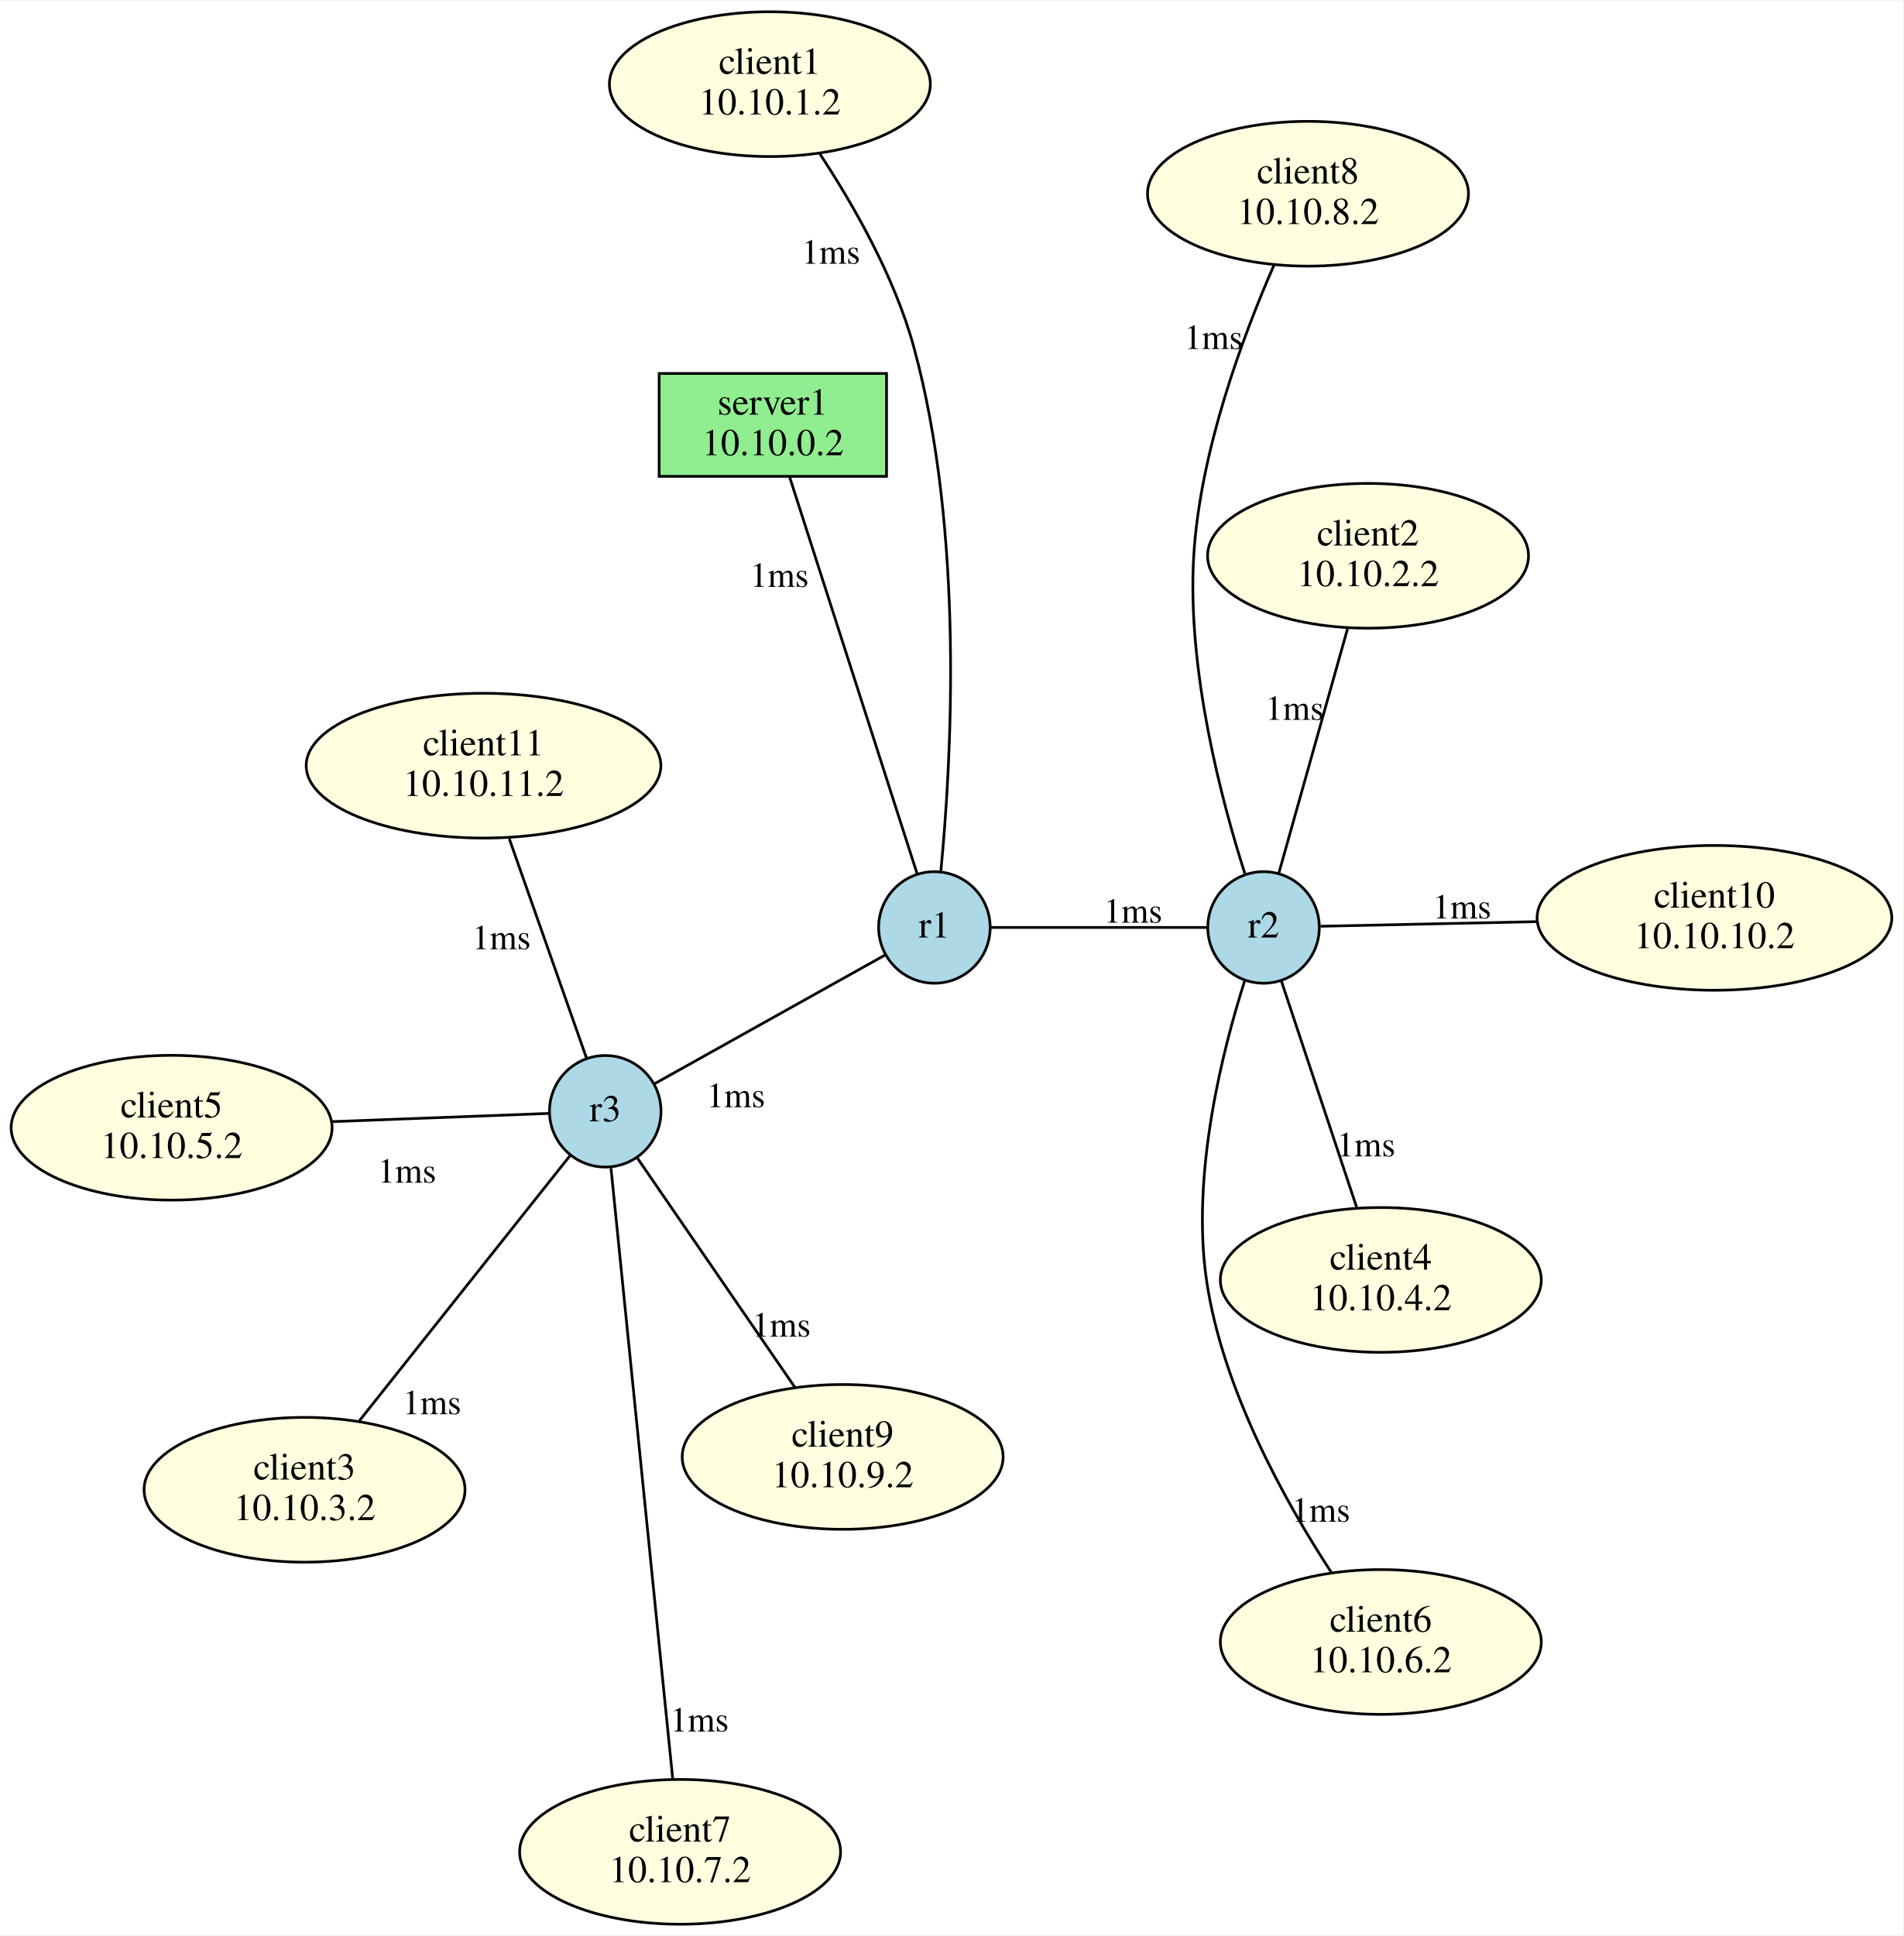
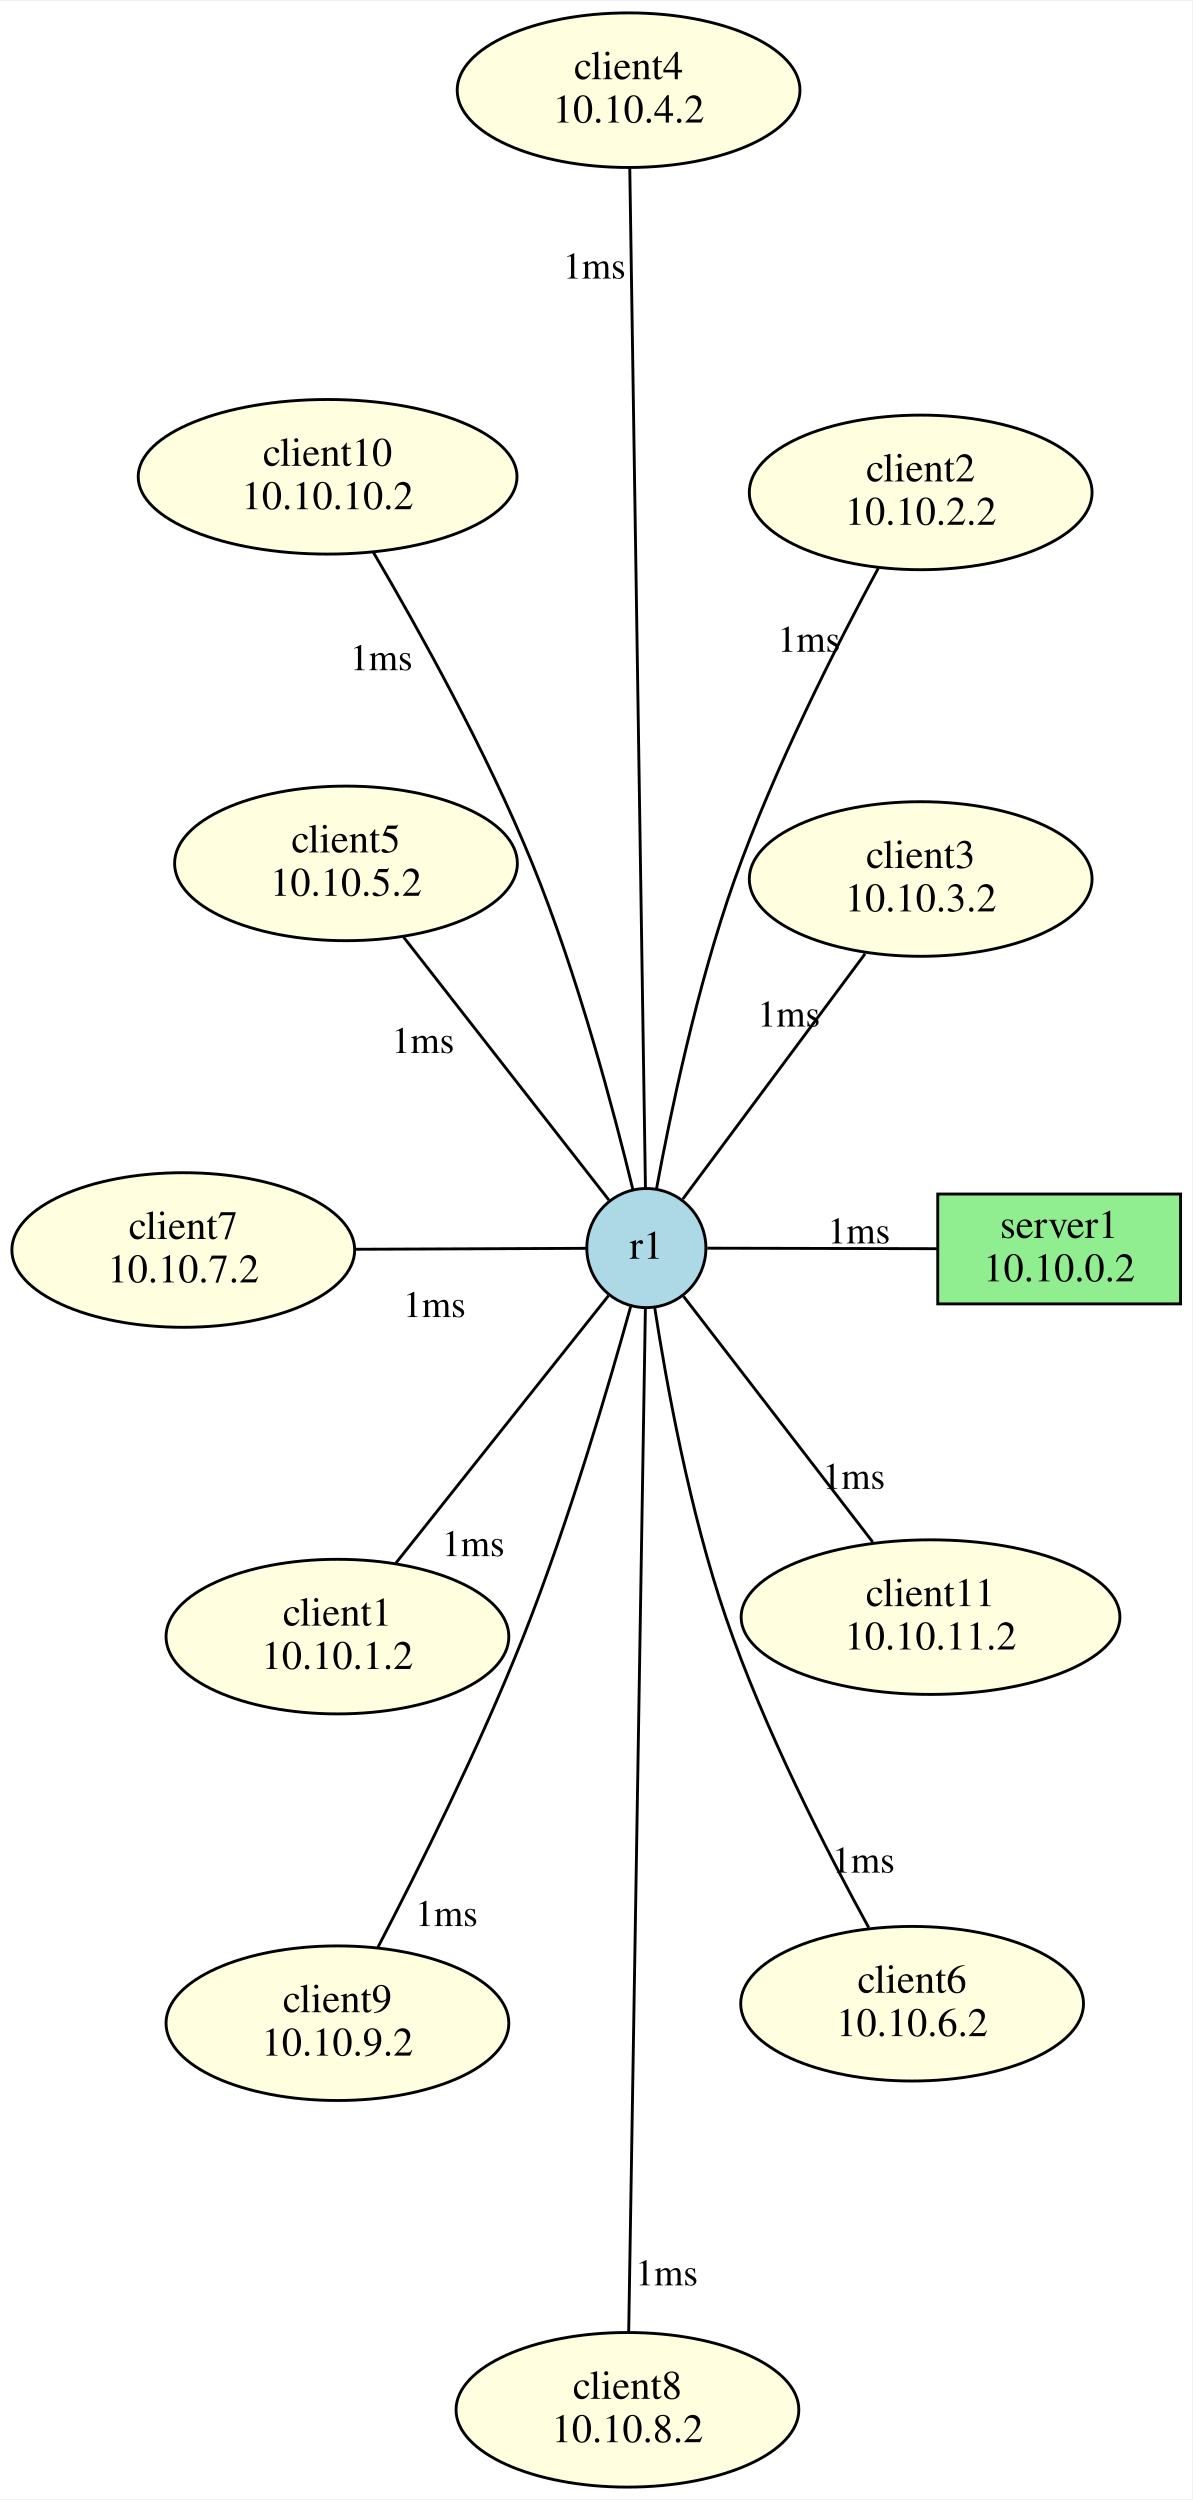
- <svg xmlns="http://www.w3.org/2000/svg" width="703pt" height="715pt" viewBox="0.00 0.00 703.13 714.70">
-   <g id="graph0" class="graph" transform="scale(1 1) rotate(0) translate(4 710.7)">
-     <polygon fill="white" stroke="transparent" points="-4,4 -4,-710.7 699.13,-710.7 699.13,4 -4,4" />
+ <svg xmlns="http://www.w3.org/2000/svg" width="412pt" height="864pt" viewBox="0.00 0.00 412.40 864.18">
+   <g id="graph0" class="graph" transform="scale(1 1) rotate(0) translate(4 860.18)">
+     <polygon fill="white" stroke="transparent" points="-4,4 -4,-860.18 408.4,-860.18 408.4,4 -4,4" />
    <g id="node1" class="node">
-       <ellipse fill="lightblue" stroke="black" cx="341.2" cy="-368.33" rx="20.6" ry="20.6" />
-       <text text-anchor="middle" x="341.2" y="-364.63" font-family="Times,serif" font-size="14.00">r1</text>
+       <ellipse fill="lightblue" stroke="black" cx="219.6" cy="-428.76" rx="20.6" ry="20.6" />
+       <text text-anchor="middle" x="219.6" y="-425.06" font-family="Times,serif" font-size="14.00">r1</text>
    </g>
    <g id="node2" class="node">
-       <ellipse fill="lightblue" stroke="black" cx="462.8" cy="-368.33" rx="20.6" ry="20.6" />
-       <text text-anchor="middle" x="462.8" y="-364.63" font-family="Times,serif" font-size="14.00">r2</text>
+       <polygon fill="lightgreen" stroke="black" points="404.4,-447.45 320.4,-447.45 320.4,-409.45 404.4,-409.45 404.4,-447.45" />
+       <text text-anchor="middle" x="362.4" y="-432.25" font-family="Times,serif" font-size="14.00">server1</text>
+       <text text-anchor="middle" x="362.4" y="-417.25" font-family="Times,serif" font-size="14.00">10.10.0.2</text>
    </g>
    <g id="edge1" class="edge">
-       <path fill="none" stroke="black" d="M362.1,-368.33C384.38,-368.33 419.44,-368.33 441.76,-368.33" />
-       <text text-anchor="middle" x="414.57" y="-370.1" font-family="Times,serif" font-size="13.00">1ms</text>
+       <path fill="none" stroke="black" d="M240.67,-428.72C261.54,-428.67 294.08,-428.6 320.27,-428.54" />
+       <text text-anchor="middle" x="293.11" y="-430.38" font-family="Times,serif" font-size="13.00">1ms</text>
    </g>
    <g id="node3" class="node">
-       <ellipse fill="lightblue" stroke="black" cx="219.6" cy="-300.42" rx="20.6" ry="20.6" />
-       <text text-anchor="middle" x="219.6" y="-296.72" font-family="Times,serif" font-size="14.00">r3</text>
+       <ellipse fill="lightyellow" stroke="black" cx="112.73" cy="-294.35" rx="59.29" ry="26.74" />
+       <text text-anchor="middle" x="112.73" y="-298.15" font-family="Times,serif" font-size="14.00">client1</text>
+       <text text-anchor="middle" x="112.73" y="-283.15" font-family="Times,serif" font-size="14.00">10.10.1.2</text>
    </g>
    <g id="edge2" class="edge">
-       <path fill="none" stroke="black" d="M323,-358.16C300.07,-345.36 260.91,-323.49 237.93,-310.66" />
-       <text text-anchor="middle" x="267.85" y="-301.94" font-family="Times,serif" font-size="13.00">1ms</text>
+       <path fill="none" stroke="black" d="M206.5,-412.28C188.1,-389.15 154.47,-346.84 132.88,-319.69" />
+       <text text-anchor="middle" x="159.72" y="-322.18" font-family="Times,serif" font-size="13.00">1ms</text>
    </g>
    <g id="node4" class="node">
-       <polygon fill="lightgreen" stroke="black" points="323.52,-572.96 239.52,-572.96 239.52,-534.96 323.52,-534.96 323.52,-572.96" />
-       <text text-anchor="middle" x="281.52" y="-557.76" font-family="Times,serif" font-size="14.00">server1</text>
-       <text text-anchor="middle" x="281.52" y="-542.76" font-family="Times,serif" font-size="14.00">10.10.0.2</text>
+       <ellipse fill="lightyellow" stroke="black" cx="314.5" cy="-690.17" rx="59.29" ry="26.74" />
+       <text text-anchor="middle" x="314.5" y="-693.97" font-family="Times,serif" font-size="14.00">client2</text>
+       <text text-anchor="middle" x="314.5" y="-678.97" font-family="Times,serif" font-size="14.00">10.10.2.2</text>
    </g>
    <g id="edge3" class="edge">
-       <path fill="none" stroke="black" d="M334.81,-388.19C323.27,-424.11 299.06,-499.39 287.69,-534.79" />
-       <text text-anchor="middle" x="283.94" y="-494.13" font-family="Times,serif" font-size="13.00">1ms</text>
+       <path fill="none" stroke="black" d="M223.15,-449.45C227.85,-474.98 237.08,-519.5 250.1,-556.14 263.89,-594.94 285.49,-637.42 299.82,-663.93" />
+       <text text-anchor="middle" x="275.82" y="-635.04" font-family="Times,serif" font-size="13.00">1ms</text>
    </g>
    <g id="node5" class="node">
-       <ellipse fill="lightyellow" stroke="black" cx="280.42" cy="-679.83" rx="59.29" ry="26.74" />
-       <text text-anchor="middle" x="280.42" y="-683.63" font-family="Times,serif" font-size="14.00">client1</text>
-       <text text-anchor="middle" x="280.42" y="-668.63" font-family="Times,serif" font-size="14.00">10.10.1.2</text>
+       <ellipse fill="lightyellow" stroke="black" cx="314.5" cy="-556.43" rx="59.29" ry="26.74" />
+       <text text-anchor="middle" x="314.5" y="-560.23" font-family="Times,serif" font-size="14.00">client3</text>
+       <text text-anchor="middle" x="314.5" y="-545.23" font-family="Times,serif" font-size="14.00">10.10.3.2</text>
    </g>
    <g id="edge4" class="edge">
-       <path fill="none" stroke="black" d="M343.59,-389.22C347.37,-428.17 352.47,-514.12 333.52,-582.96 326.4,-608.85 311.18,-635.39 298.86,-654.13" />
-       <text text-anchor="middle" x="302.95" y="-613.51" font-family="Times,serif" font-size="13.00">1ms</text>
+       <path fill="none" stroke="black" d="M232.2,-445.71C248.33,-467.42 276.45,-505.24 295.26,-530.56" />
+       <text text-anchor="middle" x="268.87" y="-505.4" font-family="Times,serif" font-size="13.00">1ms</text>
    </g>
    <g id="node6" class="node">
-       <ellipse fill="lightyellow" stroke="black" cx="501.4" cy="-505.61" rx="59.29" ry="26.74" />
-       <text text-anchor="middle" x="501.4" y="-509.41" font-family="Times,serif" font-size="14.00">client2</text>
-       <text text-anchor="middle" x="501.4" y="-494.41" font-family="Times,serif" font-size="14.00">10.10.2.2</text>
+       <ellipse fill="lightyellow" stroke="black" cx="213.45" cy="-829.31" rx="59.29" ry="26.74" />
+       <text text-anchor="middle" x="213.45" y="-833.11" font-family="Times,serif" font-size="14.00">client4</text>
+       <text text-anchor="middle" x="213.45" y="-818.11" font-family="Times,serif" font-size="14.00">10.10.4.2</text>
    </g>
    <g id="edge5" class="edge">
-       <path fill="none" stroke="black" d="M468.5,-388.58C475.21,-412.45 486.38,-452.19 493.82,-478.65" />
-       <text text-anchor="middle" x="474.26" y="-445.01" font-family="Times,serif" font-size="13.00">1ms</text>
+       <path fill="none" stroke="black" d="M219.28,-449.73C218.25,-517.02 215.01,-727.43 213.86,-802.43" />
+       <text text-anchor="middle" x="201.6" y="-764.15" font-family="Times,serif" font-size="13.00">1ms</text>
+     </g>
+     <g id="node7" class="node">
+       <ellipse fill="lightyellow" stroke="black" cx="115.69" cy="-561.83" rx="59.29" ry="26.74" />
+       <text text-anchor="middle" x="115.69" y="-565.63" font-family="Times,serif" font-size="14.00">client5</text>
+       <text text-anchor="middle" x="115.69" y="-550.63" font-family="Times,serif" font-size="14.00">10.10.5.2</text>
+     </g>
+     <g id="edge6" class="edge">
+       <path fill="none" stroke="black" d="M206.65,-445.35C188.81,-468.2 156.49,-509.58 135.58,-536.37" />
+       <text text-anchor="middle" x="142.32" y="-496.23" font-family="Times,serif" font-size="13.00">1ms</text>
    </g>
    <g id="node8" class="node">
-       <ellipse fill="lightyellow" stroke="black" cx="506.12" cy="-238.13" rx="59.29" ry="26.74" />
-       <text text-anchor="middle" x="506.12" y="-241.93" font-family="Times,serif" font-size="14.00">client4</text>
-       <text text-anchor="middle" x="506.12" y="-226.93" font-family="Times,serif" font-size="14.00">10.10.4.2</text>
+       <ellipse fill="lightyellow" stroke="black" cx="311.53" cy="-167.35" rx="59.29" ry="26.74" />
+       <text text-anchor="middle" x="311.53" y="-171.15" font-family="Times,serif" font-size="14.00">client6</text>
+       <text text-anchor="middle" x="311.53" y="-156.15" font-family="Times,serif" font-size="14.00">10.10.6.2</text>
    </g>
-     <g id="edge6" class="edge">
-       <path fill="none" stroke="black" d="M469.38,-348.55C476.81,-326.21 488.95,-289.74 497.22,-264.87" />
-       <text text-anchor="middle" x="500.67" y="-283.78" font-family="Times,serif" font-size="13.00">1ms</text>
+     <g id="edge7" class="edge">
+       <path fill="none" stroke="black" d="M222.52,-407.97C226.48,-382.32 234.52,-337.59 247.14,-300.85 260.43,-262.16 282.05,-220.03 296.53,-193.66" />
+       <text text-anchor="middle" x="294.69" y="-212.7" font-family="Times,serif" font-size="13.00">1ms</text>
+     </g>
+     <g id="node9" class="node">
+       <ellipse fill="lightyellow" stroke="black" cx="59.4" cy="-428.09" rx="59.29" ry="26.74" />
+       <text text-anchor="middle" x="59.4" y="-431.89" font-family="Times,serif" font-size="14.00">client7</text>
+       <text text-anchor="middle" x="59.4" y="-416.89" font-family="Times,serif" font-size="14.00">10.10.7.2</text>
+     </g>
+     <g id="edge8" class="edge">
+       <path fill="none" stroke="black" d="M198.66,-428.67C178.47,-428.59 146.96,-428.46 119.02,-428.34" />
+       <text text-anchor="middle" x="146.26" y="-404.88" font-family="Times,serif" font-size="13.00">1ms</text>
    </g>
    <g id="node10" class="node">
-       <ellipse fill="lightyellow" stroke="black" cx="506.12" cy="-104.39" rx="59.29" ry="26.74" />
-       <text text-anchor="middle" x="506.12" y="-108.19" font-family="Times,serif" font-size="14.00">client6</text>
-       <text text-anchor="middle" x="506.12" y="-93.19" font-family="Times,serif" font-size="14.00">10.10.6.2</text>
+       <ellipse fill="lightyellow" stroke="black" cx="213.05" cy="-26.87" rx="59.29" ry="26.74" />
+       <text text-anchor="middle" x="213.05" y="-30.67" font-family="Times,serif" font-size="14.00">client8</text>
+       <text text-anchor="middle" x="213.05" y="-15.67" font-family="Times,serif" font-size="14.00">10.10.8.2</text>
    </g>
-     <g id="edge7" class="edge">
-       <path fill="none" stroke="black" d="M455.79,-348.5C447.66,-322.99 436.03,-277.3 441.72,-238.09 447.61,-197.55 471.03,-155.79 487.92,-129.97" />
-       <text text-anchor="middle" x="483.98" y="-148.8" font-family="Times,serif" font-size="13.00">1ms</text>
+     <g id="edge9" class="edge">
+       <path fill="none" stroke="black" d="M219.26,-407.72C218.16,-340.21 214.72,-129.09 213.49,-53.84" />
+       <text text-anchor="middle" x="226.61" y="-69.92" font-family="Times,serif" font-size="13.00">1ms</text>
+     </g>
+     <g id="node11" class="node">
+       <ellipse fill="lightyellow" stroke="black" cx="112.73" cy="-160.61" rx="59.29" ry="26.74" />
+       <text text-anchor="middle" x="112.73" y="-164.41" font-family="Times,serif" font-size="14.00">client9</text>
+       <text text-anchor="middle" x="112.73" y="-149.41" font-family="Times,serif" font-size="14.00">10.10.9.2</text>
+     </g>
+     <g id="edge10" class="edge">
+       <path fill="none" stroke="black" d="M214.14,-408.44C206.78,-381.87 192.79,-334.08 177.12,-294.54 161.91,-256.16 140.56,-213.44 126.69,-186.8" />
+       <text text-anchor="middle" x="150.44" y="-194.22" font-family="Times,serif" font-size="13.00">1ms</text>
    </g>
    <g id="node12" class="node">
-       <ellipse fill="lightyellow" stroke="black" cx="479.22" cy="-639.35" rx="59.29" ry="26.74" />
-       <text text-anchor="middle" x="479.22" y="-643.15" font-family="Times,serif" font-size="14.00">client8</text>
-       <text text-anchor="middle" x="479.22" y="-628.15" font-family="Times,serif" font-size="14.00">10.10.8.2</text>
-     </g>
-     <g id="edge8" class="edge">
-       <path fill="none" stroke="black" d="M455.92,-388.13C447.45,-414.64 434.46,-463.22 437.01,-505.57 439.33,-544.22 455.05,-586.47 466.63,-612.93" />
-       <text text-anchor="middle" x="444.3" y="-582" font-family="Times,serif" font-size="13.00">1ms</text>
-     </g>
-     <g id="node14" class="node">
-       <ellipse fill="lightyellow" stroke="black" cx="629.37" cy="-371.87" rx="65.52" ry="26.74" />
-       <text text-anchor="middle" x="629.37" y="-375.67" font-family="Times,serif" font-size="14.00">client10</text>
-       <text text-anchor="middle" x="629.37" y="-360.67" font-family="Times,serif" font-size="14.00">10.10.10.2</text>
-     </g>
-     <g id="edge9" class="edge">
-       <path fill="none" stroke="black" d="M483.9,-368.77C503.94,-369.2 535.16,-369.86 563.54,-370.47" />
-       <text text-anchor="middle" x="536.09" y="-371.66" font-family="Times,serif" font-size="13.00">1ms</text>
-     </g>
-     <g id="node7" class="node">
-       <ellipse fill="lightyellow" stroke="black" cx="108.51" cy="-160.61" rx="59.29" ry="26.74" />
-       <text text-anchor="middle" x="108.51" y="-164.41" font-family="Times,serif" font-size="14.00">client3</text>
-       <text text-anchor="middle" x="108.51" y="-149.41" font-family="Times,serif" font-size="14.00">10.10.3.2</text>
-     </g>
-     <g id="edge10" class="edge">
-       <path fill="none" stroke="black" d="M206.64,-284.11C187.46,-259.98 151.37,-214.56 128.71,-186.03" />
-       <text text-anchor="middle" x="155.55" y="-188.53" font-family="Times,serif" font-size="13.00">1ms</text>
-     </g>
-     <g id="node9" class="node">
-       <ellipse fill="lightyellow" stroke="black" cx="59.4" cy="-294.35" rx="59.29" ry="26.74" />
-       <text text-anchor="middle" x="59.4" y="-298.15" font-family="Times,serif" font-size="14.00">client5</text>
-       <text text-anchor="middle" x="59.4" y="-283.15" font-family="Times,serif" font-size="14.00">10.10.5.2</text>
+       <ellipse fill="lightyellow" stroke="black" cx="109.33" cy="-695.57" rx="65.52" ry="26.74" />
+       <text text-anchor="middle" x="109.33" y="-699.37" font-family="Times,serif" font-size="14.00">client10</text>
+       <text text-anchor="middle" x="109.33" y="-684.37" font-family="Times,serif" font-size="14.00">10.10.10.2</text>
    </g>
    <g id="edge11" class="edge">
-       <path fill="none" stroke="black" d="M198.66,-299.63C178.39,-298.86 146.7,-297.66 118.66,-296.6" />
-       <text text-anchor="middle" x="146.31" y="-274.06" font-family="Times,serif" font-size="13.00">1ms</text>
+       <path fill="none" stroke="black" d="M214.92,-449.04C208.5,-475.51 195.95,-523.06 180.09,-561.9 164.25,-600.68 140.68,-643.02 125.16,-669.44" />
+       <text text-anchor="middle" x="127.89" y="-628.66" font-family="Times,serif" font-size="13.00">1ms</text>
    </g>
-     <g id="node11" class="node">
-       <ellipse fill="lightyellow" stroke="black" cx="247.25" cy="-26.87" rx="59.29" ry="26.74" />
-       <text text-anchor="middle" x="247.25" y="-30.67" font-family="Times,serif" font-size="14.00">client7</text>
-       <text text-anchor="middle" x="247.25" y="-15.67" font-family="Times,serif" font-size="14.00">10.10.7.2</text>
+     <g id="node13" class="node">
+       <ellipse fill="lightyellow" stroke="black" cx="317.9" cy="-301.09" rx="65.52" ry="26.74" />
+       <text text-anchor="middle" x="317.9" y="-304.89" font-family="Times,serif" font-size="14.00">client11</text>
+       <text text-anchor="middle" x="317.9" y="-289.89" font-family="Times,serif" font-size="14.00">10.10.11.2</text>
    </g>
    <g id="edge12" class="edge">
-       <path fill="none" stroke="black" d="M221.72,-279.41C226.68,-230.37 239.01,-108.39 244.52,-53.9" />
-       <text text-anchor="middle" x="254.4" y="-71.33" font-family="Times,serif" font-size="13.00">1ms</text>
-     </g>
-     <g id="node13" class="node">
-       <ellipse fill="lightyellow" stroke="black" cx="307.31" cy="-172.75" rx="59.29" ry="26.74" />
-       <text text-anchor="middle" x="307.31" y="-176.55" font-family="Times,serif" font-size="14.00">client9</text>
-       <text text-anchor="middle" x="307.31" y="-161.55" font-family="Times,serif" font-size="14.00">10.10.9.2</text>
-     </g>
-     <g id="edge13" class="edge">
-       <path fill="none" stroke="black" d="M231.43,-283.2C246.39,-261.42 272.29,-223.72 289.62,-198.51" />
-       <text text-anchor="middle" x="284.67" y="-217.2" font-family="Times,serif" font-size="13.00">1ms</text>
-     </g>
-     <g id="node15" class="node">
-       <ellipse fill="lightyellow" stroke="black" cx="174.63" cy="-428.09" rx="65.52" ry="26.74" />
-       <text text-anchor="middle" x="174.63" y="-431.89" font-family="Times,serif" font-size="14.00">client11</text>
-       <text text-anchor="middle" x="174.63" y="-416.89" font-family="Times,serif" font-size="14.00">10.10.11.2</text>
-     </g>
-     <g id="edge14" class="edge">
-       <path fill="none" stroke="black" d="M212.67,-320.09C205.04,-341.77 192.7,-376.79 184.16,-401.05" />
-       <text text-anchor="middle" x="181.23" y="-360.29" font-family="Times,serif" font-size="13.00">1ms</text>
+       <path fill="none" stroke="black" d="M232.45,-412.07C249.1,-390.44 278.32,-352.5 297.89,-327.08" />
+       <text text-anchor="middle" x="291.35" y="-345.46" font-family="Times,serif" font-size="13.00">1ms</text>
    </g>
  </g>
</svg>
